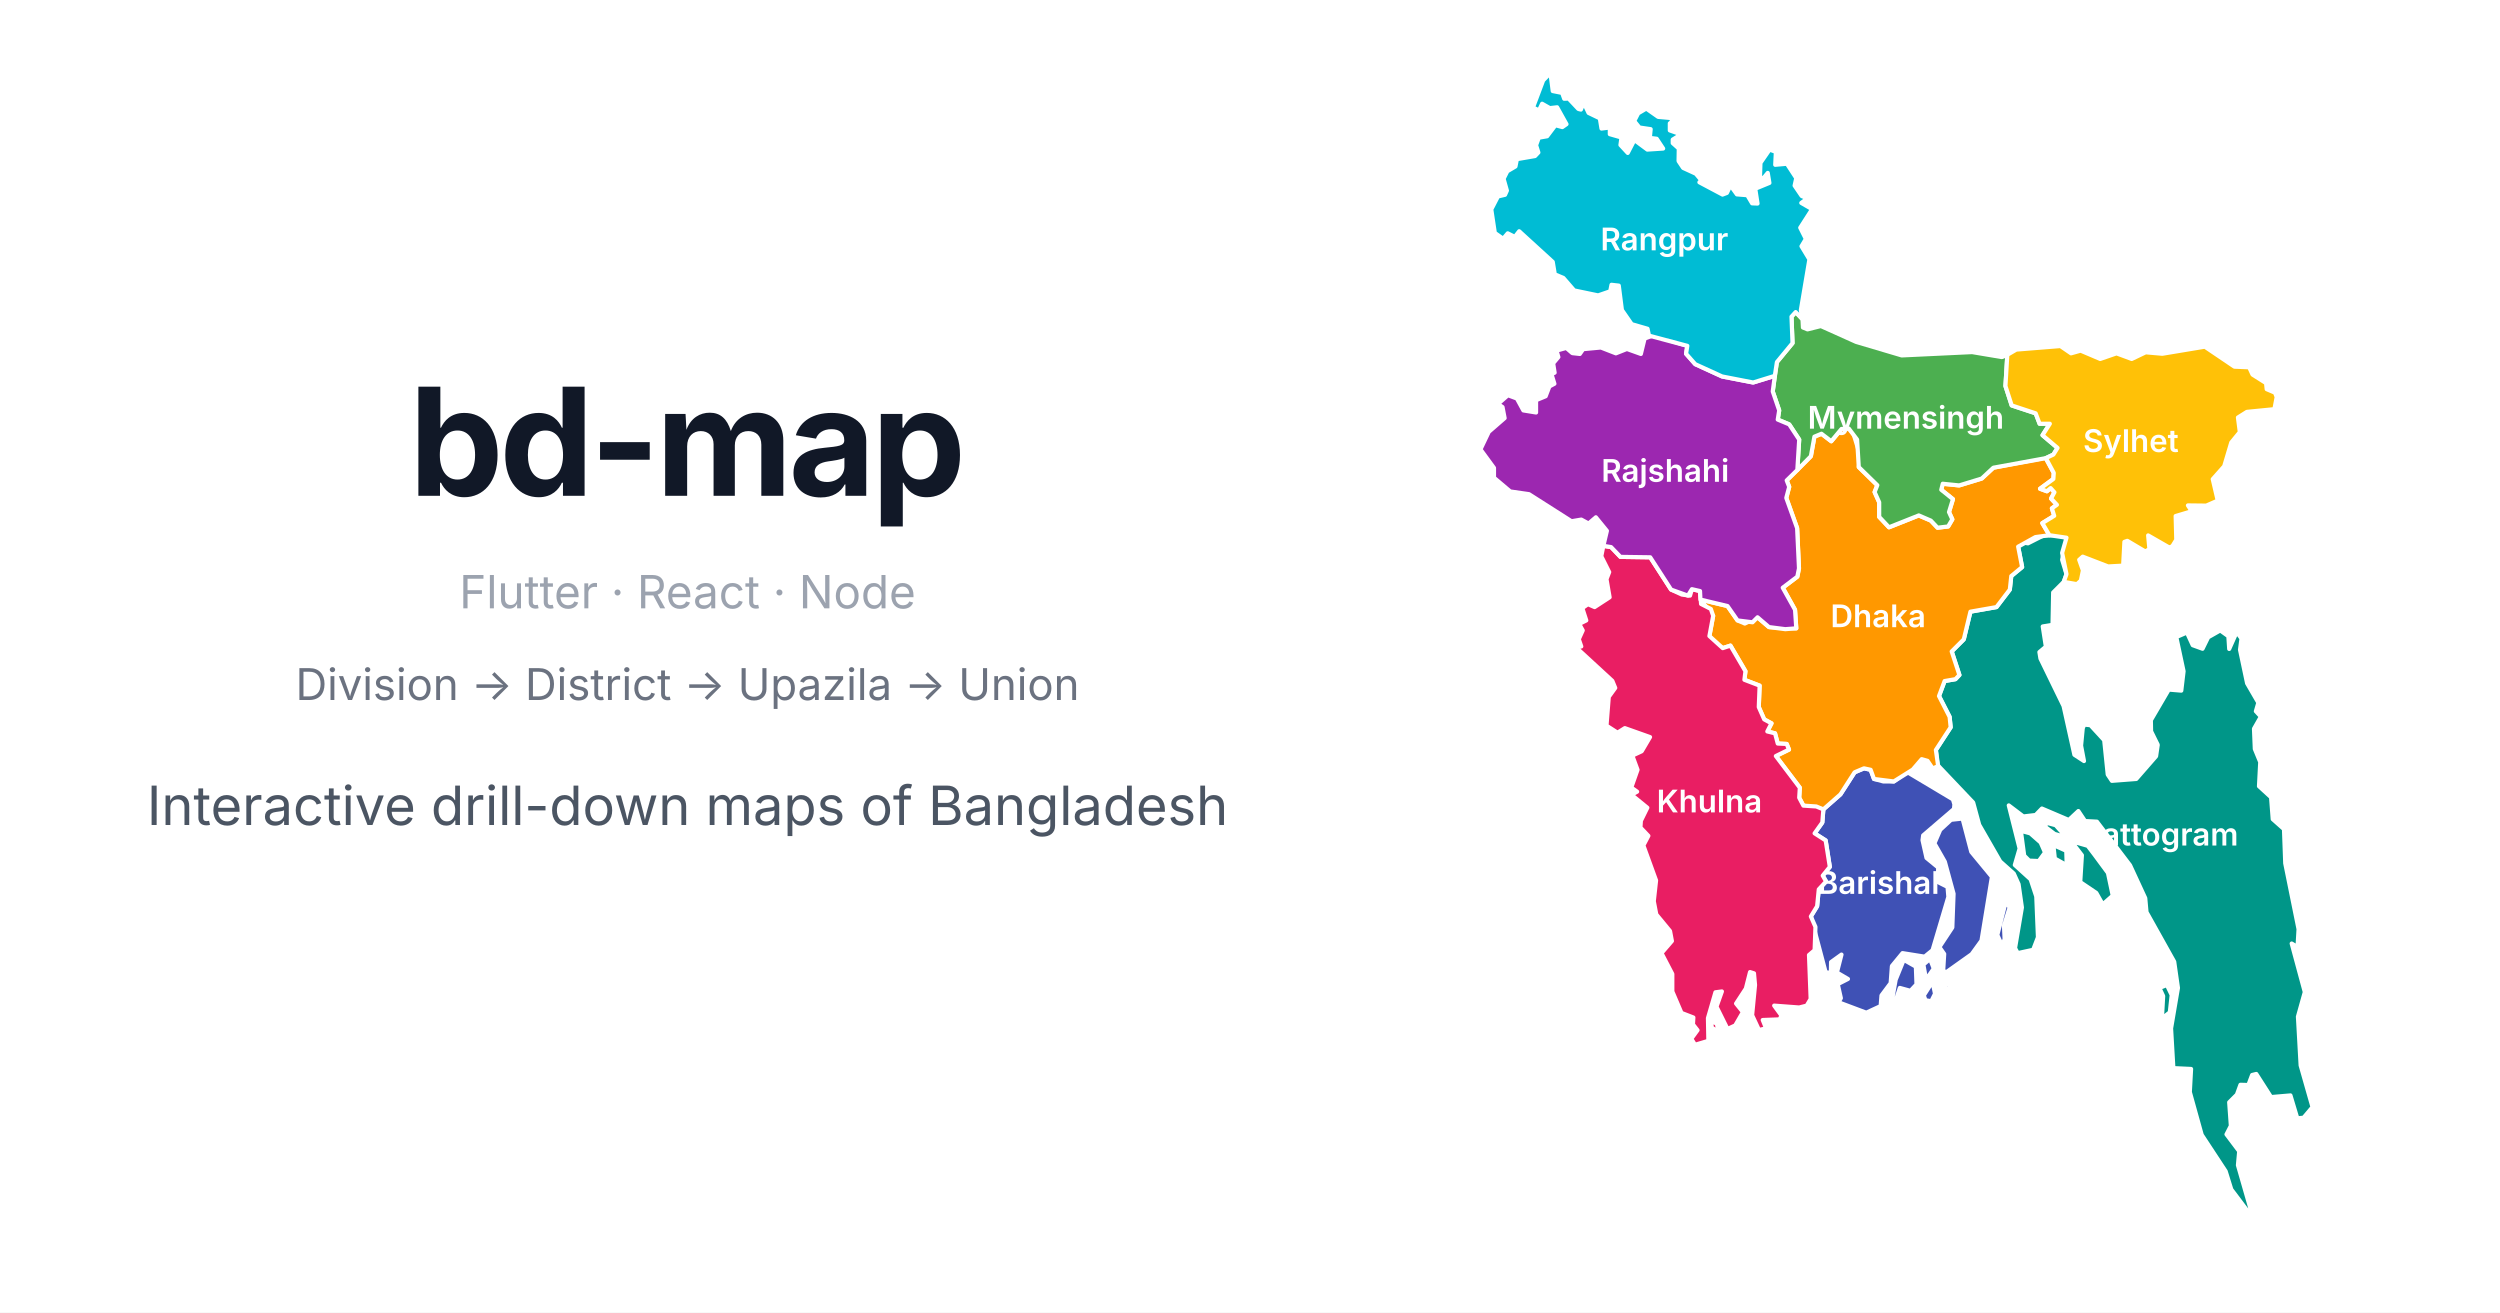
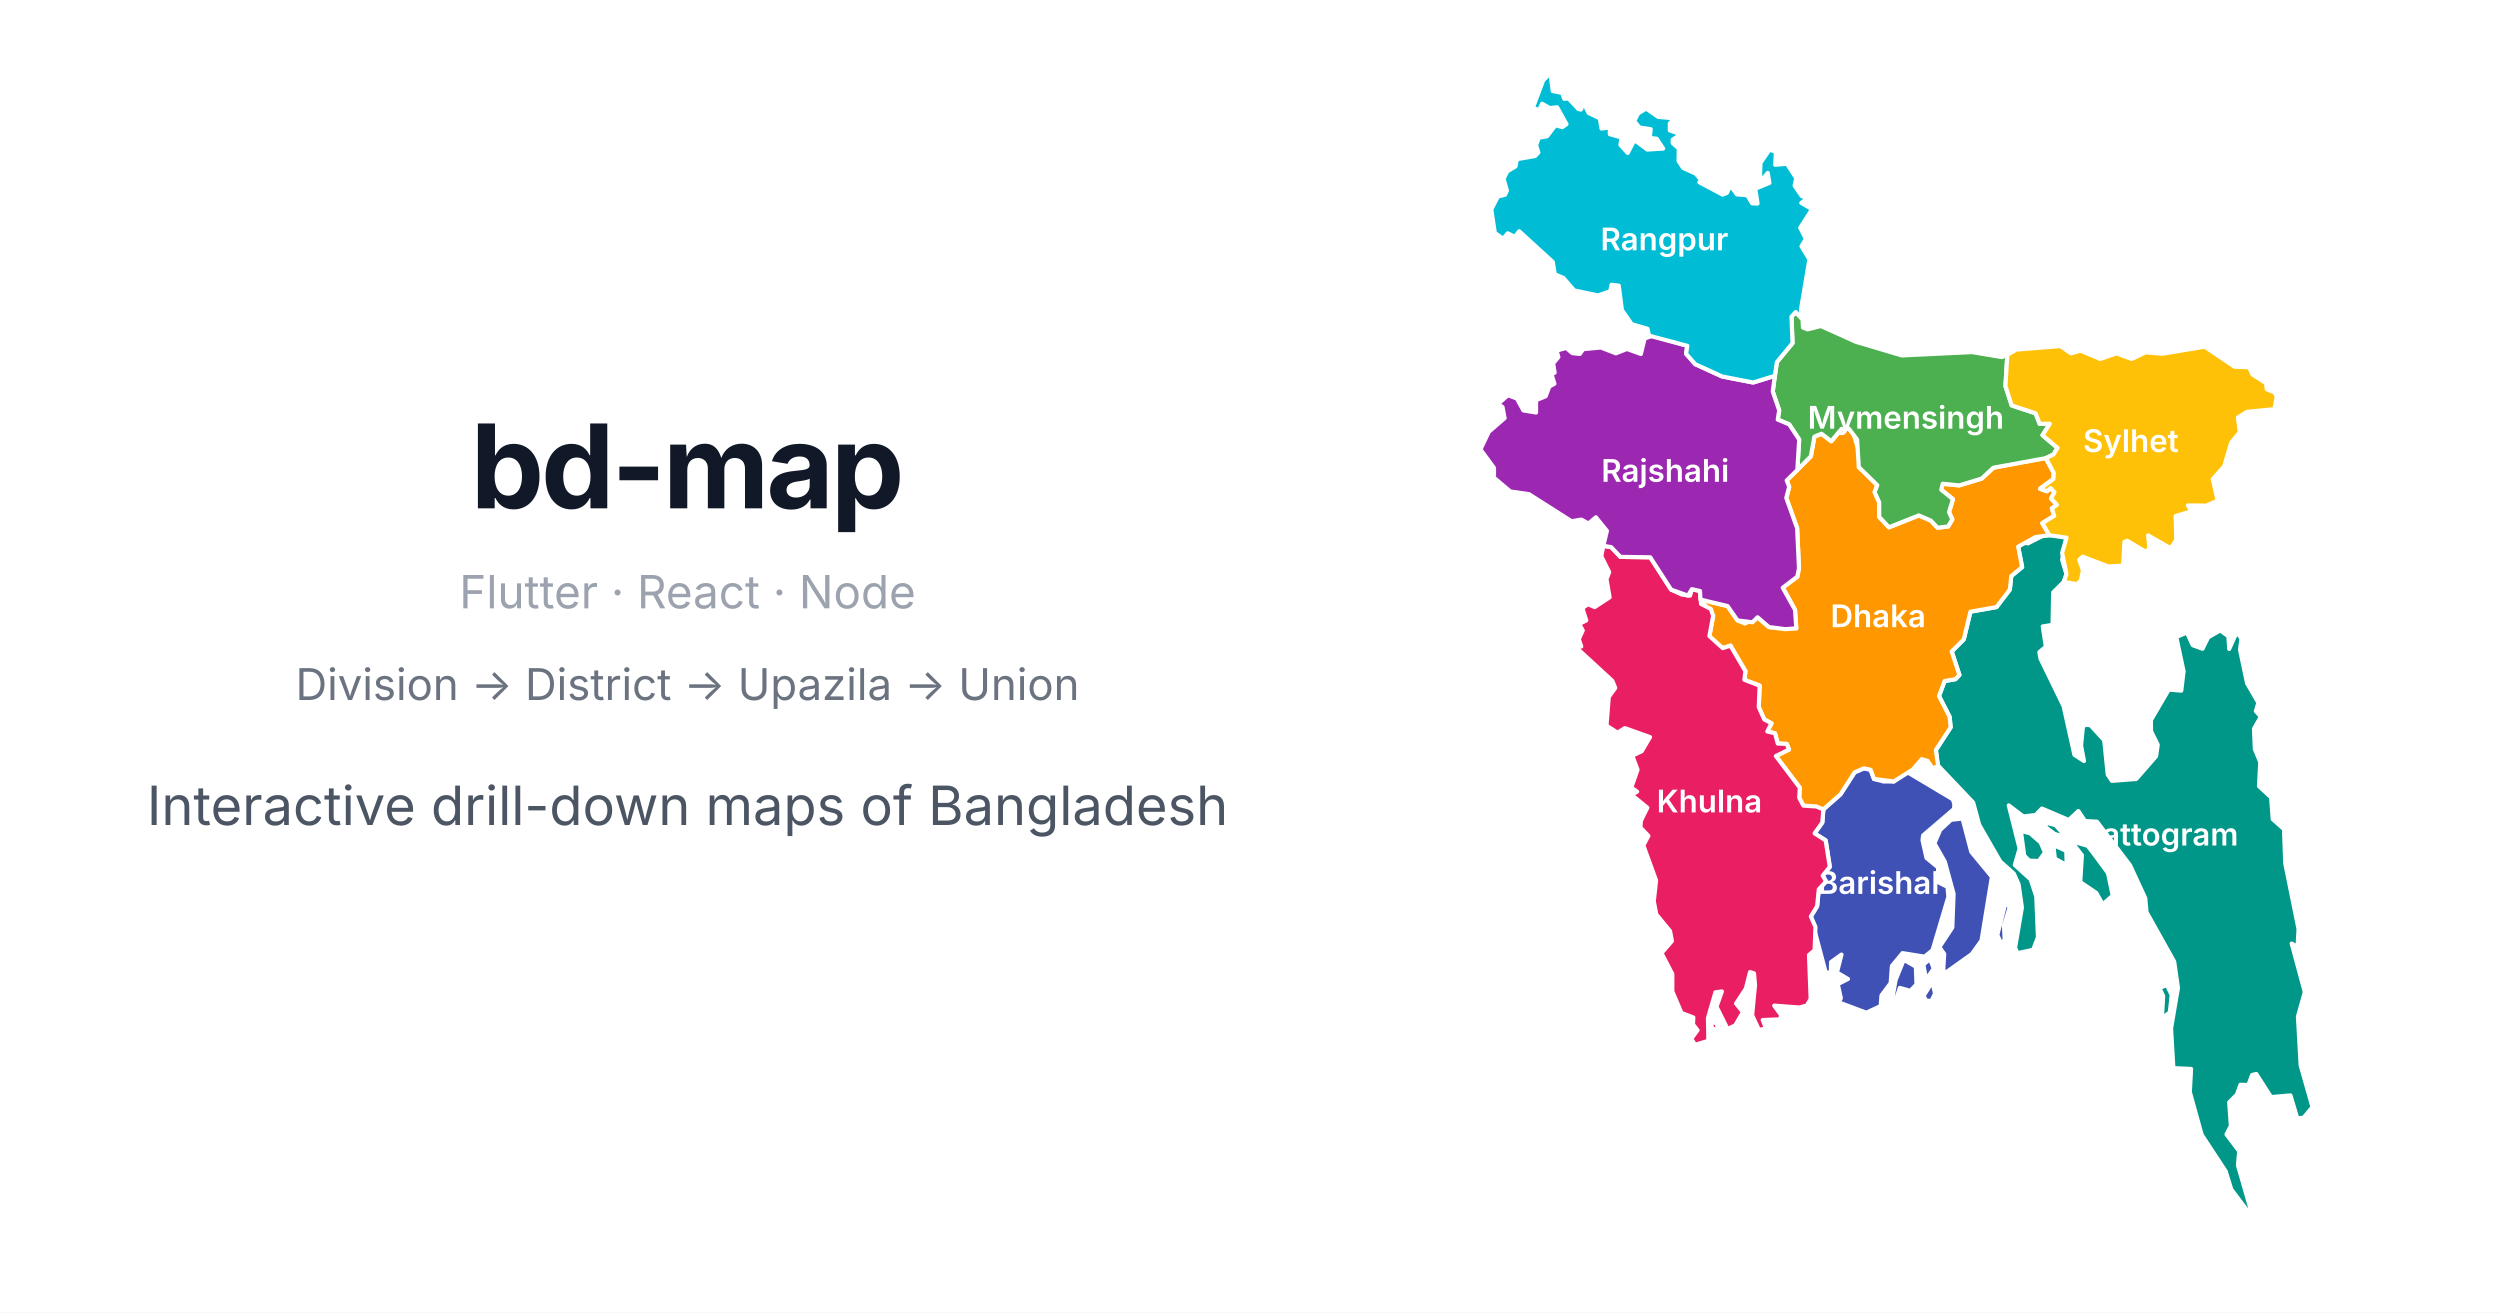
<svg xmlns="http://www.w3.org/2000/svg" width="1200" height="630" viewBox="0 0 1200 630">
  <rect width="1200" height="630" fill="#ffffff" />
-   <text x="330" y="238" text-anchor="middle" font-family="-apple-system, 'Segoe UI', Inter, Roboto, Helvetica, sans-serif" font-size="72" font-weight="700" fill="#111827" letter-spacing="-2">bd-map</text>
+   <text x="330" y="244" text-anchor="middle" font-family="-apple-system, 'Segoe UI', Inter, Roboto, Helvetica, sans-serif" font-size="56" font-weight="700" fill="#111827" letter-spacing="-1.5">bd-map</text>
  <text x="330" y="292" text-anchor="middle" font-family="-apple-system, 'Segoe UI', Inter, Roboto, Helvetica, sans-serif" font-size="22" fill="#9ca3af">Flutter · React · Node</text>
  <text x="330" y="336" text-anchor="middle" font-family="-apple-system, 'Segoe UI', Inter, Roboto, Helvetica, sans-serif" font-size="21" fill="#6b7280">Division → District → Upazila → Union</text>
  <text x="330" y="396" text-anchor="middle" font-family="-apple-system, 'Segoe UI', Inter, Roboto, Helvetica, sans-serif" font-size="26" fill="#4b5563">Interactive drill-down maps of Bangladesh</text>
  <g transform="translate(710.6136 35)" stroke="#ffffff" stroke-width="2" stroke-linejoin="round">
    <path d="M216.4 445.6L218.2 442L217 436.2L212.8 442.8L213.6 445.1ZM225.9 440.2L224.4 436.1L222.6 439.2ZM230.7 435.1L229.3 432.5L228.2 434.7ZM209.3 437.5L209 429L203.2 425.7L199.3 435.3L197 448.2L198.7 447.2L201.3 439.2L206.4 440.6ZM213.9 435.2L217.6 429.9L215.8 425.3L212.6 428ZM251.6 415.7L251.3 409.4L254 400.6L252.2 397.7L248.1 413.8L250.5 419.1ZM223.7 431.6L235.8 423L240.5 416.5L245.5 385.9L235.6 373.9L231.4 357.9L225.9 358.5L220.7 363.3L217.9 369.8L222.9 378.6L227.1 394L226.5 410.2L220.3 419.6L222.6 422.9L222.1 431.1ZM164.6 353.5L164.1 359.8L160.4 365L165.7 368.4L167.7 381.1L164.3 385.3L165.9 388.1L162.4 391.9L161.6 400L158.6 404.9L165.7 431.7L168.2 432L168.3 426.8L173.3 423.2L171.1 431.8L176.4 434.9L171.5 437.4L173 444.1L171.9 446.1L185.2 451.1L192.1 447.9L192.5 442.8L196.9 436.9L197.5 428.7L202.6 422.5L213.2 424.2L217 421.1L224.6 395.5L224.2 390.7L219.6 388.4L219.7 381.4L214.1 376.8L212.2 368.3L212.5 366L227.3 353.3L227.5 351.1L226.8 348.7L204.7 335.5L198.4 340.1L193.4 340.1L188.9 338.9L187.3 334.5L184.1 333.8L179.6 335.7L172.8 346.3Z" fill="#3F51B5" />
    <text x="191.1" y="388.5" text-anchor="middle" dominant-baseline="middle" font-family="-apple-system, 'Segoe UI', Inter, Roboto, Helvetica, sans-serif" font-size="15" font-weight="600" fill="#fff" stroke="none">Barishal</text>
    <path d="M367.2 555.8L366 555L364.8 556.8L366.4 560ZM330.9 450.9L331.8 442.6L329.5 437.8L325.9 439.2L327.7 443.1L327.1 453.9ZM275 370.6L275.7 377.1L281.4 380.3L281.2 373.4ZM294.7 375.2L291.5 371L283.5 368.7L288.7 375.5L287.9 388.4L295.6 393.6L298.7 399.1L303.5 394.9L301.2 384ZM259.4 363.8L261 375.7L263.4 378.1L268 378.3L271 374.2L268.9 369.4L263.9 365ZM281.3 366.9L276.1 361.1L271.6 359.9L271.1 361.9L275.6 365.3ZM282 359.8L286.8 364.2L284.8 359.9ZM281.1 225.3L281.3 223.1L276.9 221.8L270.3 222L262.8 225.8L259.9 225.3L258.1 227.4L260 237.2L254.8 241.5L254.1 248L247.7 256.4L235.2 258.6L232 271.9L226.2 277.7L229.9 289L228 291L222.8 291.9L220.1 299.1L225.2 309.1L225.7 314.1L218.6 325L219.4 332.2L236.5 350.2L239.4 360.9L249.5 378.5L256 384.3L258.3 389.4L259.9 400.6L256.6 420.1L257.9 422.5L265.3 420.9L267.6 414.9L266.8 395.3L264.1 387.1L256.5 380.2L258.8 372.3L253.6 351.6L260.6 356.9L266.5 356.2L269.5 353.1L282.4 358.6L287 354.3L290.2 359.1L295.9 359.4L311.8 380.3L319.1 396.1L319.7 402.8L333 426.6L334.8 439.2L331.5 458.6L332.6 477.7L341.1 478.1L340.5 489.2L346.2 509.7L357.7 527.2L360.4 535.9L371 550L363.6 524.3L364.2 517.6L358.1 509.5L360.2 505.4L359.4 494.1L363.1 490.4L364.8 485.7L368.6 485.8L370.4 481L372.4 480.5L379.5 491.6L388.8 490.8L392.1 501.8L395.1 501.5L399.4 496.4L393.7 476.4L392.4 453L395.7 441.2L389.4 417.9L392.2 419.6L392.7 411L386.3 379.4L385.7 363L380.3 358.2L379.5 347.7L373.7 342.4L374.3 330.8L371.7 324.5L371.3 314.8L374.6 309L372.2 306.4L373.4 302.3L368 293L364.6 276.9L365.3 271.5L363 268.4L359.4 276.5L359 270.4L355.1 267.6L349.3 270.9L346.6 276.4L341.9 274.7L339.1 268.6L334 270.8L337.5 287.2L336.4 296.5L330.4 296L321.8 310.7L321.9 316L325.1 322.5L324.3 328L314.8 338.9L303.1 339.8L301.1 336.8L299.4 320.3L292.8 313.1L289.8 312.8L289.1 314.6L288.3 322.9L289.7 330.3L285.1 327.3L279.9 303.9L268.8 281.1L268.3 278L271.4 275.4L269.9 265.7L274.6 264.9L274.9 249.4L280 244.3L281.3 240.6L279.2 233.7Z" fill="#009688" />
    <text x="321.0" y="365.3" text-anchor="middle" dominant-baseline="middle" font-family="-apple-system, 'Segoe UI', Inter, Roboto, Helvetica, sans-serif" font-size="15" font-weight="600" fill="#fff" stroke="none">Chattogram</text>
    <path d="M273.1 221.9L269.7 216.1L275.4 212.6L274.3 209L276.7 207.3L273.9 204.3L275.5 201.3L273.7 199.3L271.9 200.8L268.6 199.6L275 194.9L275.2 192L271.2 184.7L246.2 189.5L240.6 194.7L229.8 198L221.9 197.2L221.2 200.1L226.8 204.6L224.9 210.8L226.5 214.3L224.5 217.7L219.4 218.3L216.2 214.9L210.4 212.4L196.1 218.1L191.4 213.1L191.4 206.1L189.2 201.2L190.5 197.9L181.6 189.2L182.3 183.8L179 173L176.8 170.7L173.3 170.9L168.4 176.8L163.7 173.2L160.3 174.6L158.6 184L147 195.6L148.2 198.7L146.8 204L152 218.5L152.9 237.8L152.1 241.8L145.1 247.1L151 257.7L151.6 266.6L138.5 266L133 261.3L126.9 264.3L123.4 262.8L118.6 255.9L105.6 252.8L111.7 260.6L109.9 270.3L112 273.6L116.3 276.1L120 274.9L127.2 287.2L126.7 291.3L134 294.1L133.6 304.4L136.2 310.3L139.7 312.2L137.7 316.1L141.4 317L142.7 321.9L147 322.1L148.1 324.8L141.8 327.9L153.3 343.1L153 347.9L155 351.7L164.6 353.5L172.8 346.3L179.6 335.7L184.1 333.8L187.3 334.5L188.9 338.9L198.4 340.1L207.5 334.4L211.8 329.4L214.6 330.2L217.1 333.9L219.7 332.7L218.6 325L225.7 314.1L225.2 309.1L220.1 299.1L222.8 291.9L228 291L229.9 289L226.2 277.7L232 271.9L235.2 258.6L247.7 256.4L254.1 248L254.8 241.5L260 237.2L258.1 227.4L266.4 222.8Z" fill="#FF9800" />
    <text x="190.9" y="260.5" text-anchor="middle" dominant-baseline="middle" font-family="-apple-system, 'Segoe UI', Inter, Roboto, Helvetica, sans-serif" font-size="15" font-weight="600" fill="#fff" stroke="none">Dhaka</text>
    <path d="M114.3 460.4L113.5 456.5L110.8 454.8L111 458.2ZM161.2 352.1L155 351.7L153 347.9L153.3 343.1L141.8 327.9L148.1 324.8L147 322.1L142.7 321.9L141.4 317L137.7 316.1L139.7 312.2L136.2 310.3L133.6 304.4L134 294.1L126.7 291.3L127.2 287.2L120 274.9L116.3 276.1L109.9 270.3L111.7 260.6L110.6 257.3L105.9 254.9L105.4 248.7L101.5 247.8L100.6 250.9L96.7 250.4L91.5 248L81.5 232.5L67.2 232.3L62.7 227.6L59 227L58 232L61.8 239.6L60.5 243L62 251.7L54.8 256.4L51.6 255L48.9 256.9L50.8 262.8L47.4 264.5L49.1 267.6L47.2 271.8L48.4 275.3L45.8 275.7L63.3 291.8L64.7 295.2L61.6 299.5L60.5 313.3L65.8 316.7L69.3 314.5L81.4 318.8L77.4 325.6L72.9 327.7L75.4 334.5L72.4 343L75.2 345L72.5 346.5L80.1 352.7L77 359L76.8 362.2L80.6 366.2L78.2 370.8L84.3 387.6L83.2 397.6L84.4 403.9L91 411.9L91.9 416.7L86.9 422.5L92.1 432.5L92.1 440.9L96.5 451.2L102.2 453.4L102 456.7L104.2 459.5L101.2 463.6L103 466.5L109.4 464.6L109.2 453.7L112.8 441.3L115.9 440.9L113.3 448.2L118.6 458.9L122.3 457.2L126 450.8L122.7 446.7L127.4 439.5L129.4 431.6L131.3 432.2L131.8 437.8L130.4 452.3L133.7 459.4L137.1 458.6L135.5 454.6L143.6 454.3L144.5 452.5L141 447.7L153 448.6L156.6 447.7L158.5 444.5L157.7 423.4L160.4 421.1L160.8 409.9L158.6 404.9L161.6 400L162.4 391.9L165.9 388.1L164.3 385.3L167.7 381.1L165.7 368.4L160.4 365L164.1 359.8L164.6 353.5Z" fill="#E91E63" />
    <text x="109.9" y="349.4" text-anchor="middle" dominant-baseline="middle" font-family="-apple-system, 'Segoe UI', Inter, Roboto, Helvetica, sans-serif" font-size="15" font-weight="600" fill="#fff" stroke="none">Khulna</text>
    <path d="M271.4 184.9L275 183.2L277 180L269.8 173.9L273.3 168.4L268.4 168.4L266.5 163.4L255 159.6L252 150.3L252.9 135.3L250.3 136.4L236 134L202.2 135.6L180.3 129.1L163.4 121.5L157 123.1L154.8 122.2L154.6 118.3L151.3 114.8L149.3 117L149.8 129.7L142.3 138.8L140.3 152.9L143.4 162L142.7 166.4L148.2 168.7L153 176L152.1 190.6L158.6 184L160.3 174.6L163.7 173.2L168.4 176.8L173.3 170.9L176.8 170.7L180.8 176L181.6 189.2L190.5 197.9L189.2 201.2L191.4 206.1L191.4 213.1L196.1 218.1L210.4 212.4L216.2 214.9L219.4 218.3L224.5 217.7L226.5 214.3L224.9 210.8L226.8 204.6L221.2 200.1L221.9 197.2L229.8 198L240.6 194.7L246.2 189.5Z" fill="#4CAF50" />
    <text x="204.2" y="165.2" text-anchor="middle" dominant-baseline="middle" font-family="-apple-system, 'Segoe UI', Inter, Roboto, Helvetica, sans-serif" font-size="15" font-weight="600" fill="#fff" stroke="none">Mymensingh</text>
    <path d="M152.1 190.6L153 176L148.2 168.7L142.7 166.4L143.4 162L140.3 152.9L141.3 145.4L130.9 148.6L116 145.7L103.1 139.8L98.7 134.8L99.3 131L82.9 126L78.8 127.5L77 134.9L70.3 132.5L65 134.6L57.8 131.8L49.3 132.6L47.7 134.9L44.1 134.5L41.2 132L36.5 133.3L37.4 136.4L34.9 139.4L35.6 143.9L34.1 144.6L35.5 149.2L33.1 150.5L31.3 155.2L26.7 157.1L26.7 163L20.6 162L17.5 156.3L13.2 154.7L8.4 158.9L10.6 160.4L11.6 165.7L4 172.3L0 180.7L6.5 189.6L6.5 194.3L14.3 200.9L23.3 202.2L43.7 215.2L48.4 214.4L51.9 216.3L55.4 213.3L60.7 219.8L59 227L62.7 227.6L67.2 232.3L81.5 232.5L91.5 248L99.6 250.9L101.5 247.8L105.4 248.7L105.6 252.8L118.6 255.9L123.4 262.8L130.6 263.7L133 261.3L138.5 266L146.3 267L151.6 266.6L151 257.7L145.1 247.1L152.1 241.8L152.9 237.8L152 218.5L146.8 204L148.2 198.7L147 195.6Z" fill="#9C27B0" />
    <text x="88.7" y="190.7" text-anchor="middle" dominant-baseline="middle" font-family="-apple-system, 'Segoe UI', Inter, Roboto, Helvetica, sans-serif" font-size="15" font-weight="600" fill="#fff" stroke="none">Rajshahi</text>
    <path d="M151.3 114.8L154.5 118.1L153.8 113.8L157.9 89.5L154.1 83.2L156.2 79.7L153.5 74.3L159.2 65.4L154 62.4L157 60.2L154.2 59.1L150.8 54.1L151.6 50.5L147.1 43.6L141.5 44.1L141.8 37.9L138.8 36.8L134.4 43.2L134.2 49.4L135.1 51.4L137.9 48L138.7 52.8L131.9 55.6L133 62.7L130.4 62.6L128.1 58.7L123.1 58.3L120 54L118.3 57.6L116.2 58.4L105.1 52.5L106 51.5L103.4 48.4L97.3 45.6L95.1 42.3L95.2 36.3L92.3 33.7L92.3 32L96.3 29.5L90.9 27.6L90.9 24.2L92.7 22.9L90.9 21.6L85.3 21.1L79.6 17.1L75.7 19.4L73.8 23.1L76.3 26.2L81.7 27L81.3 31.2L84.6 31.6L87.7 36.3L80.1 36.8L73.9 32.2L70.7 38.4L67.2 34.6L67.7 31L62.1 29.4L62.1 26.2L58.1 26.7L57.3 21.8L51.9 19.2L49.6 14.3L48.2 17.6L47 17.3L42.3 12.3L40.2 12.4L39.2 9.6L34.7 8.7L33.6 0L30.1 3.6L25.2 16.6L28.1 18L29.6 14.8L33.3 16.9L36.8 16.5L41.3 24.6L39.3 26L36 25.1L32 30.4L28 31.1L26.7 34.7L27.8 38.2L26.2 39.9L17.5 41.4L16.8 44.9L12.9 47.2L11.1 50.8L12.7 56.5L11.8 58.5L8.4 59.3L5.2 65.5L6.9 76.8L10.9 79.6L13.1 77L16.5 78.7L18.6 76L34.7 90.7L35.7 96.7L39.8 98.4L45 104.4L56.5 106.8L62.3 104.8L62.9 101.7L66.4 102.1L67.9 113.8L72.6 120.6L80.2 122.8L80.9 126.1L99.3 131L98.7 134.8L103.1 139.8L116 145.7L130.9 148.6L141.3 145.4L142.3 138.8L149.8 129.7L149.3 117Z" fill="#00BCD4" />
    <text x="88.3" y="79.6" text-anchor="middle" dominant-baseline="middle" font-family="-apple-system, 'Segoe UI', Inter, Roboto, Helvetica, sans-serif" font-size="15" font-weight="600" fill="#fff" stroke="none">Rangpur</text>
    <path d="M280 244.3L286.3 245.4L288.2 243.7L289.2 238.8L287.4 233.7L289.1 232.2L301.3 236.9L308.5 236.5L309.1 225.1L310.5 224.6L319.1 229.7L321.1 228.6L320.5 222L330.6 227.8L332.1 227.2L334 224.1L333.7 212.7L341.4 210.4L339.6 207.6L348.4 207.7L353.9 205.3L351.5 195L357 188.8L360.4 177.4L364.5 172.4L363.6 165.4L367.9 162.7L381.1 161.4L382.2 155.6L381.4 153.5L377.4 151.8L377.1 148.9L370.6 144.8L369 141.3L361.9 141L347.7 131.4L327.3 134.8L319.3 134.1L312.6 137.3L305.3 134.6L297.5 137.3L288.1 133.3L283.5 134.6L278.4 131.1L257.2 132.8L252.9 135.3L252 150.3L255 159.6L266.5 163.4L268.4 168.4L273.3 168.4L269.8 173.9L277 180L275 183.2L271.4 184.9L275.2 192L275 194.9L268.6 199.6L271.9 200.8L273.7 199.3L275.5 201.3L273.9 204.3L276.7 207.3L274.3 209L275.4 212.6L269.7 216.1L273.1 221.9L281.3 223.1L279.2 230.4L281.3 240.6Z" fill="#FFC107" />
    <text x="312.2" y="176.4" text-anchor="middle" dominant-baseline="middle" font-family="-apple-system, 'Segoe UI', Inter, Roboto, Helvetica, sans-serif" font-size="15" font-weight="600" fill="#fff" stroke="none">Sylhet</text>
  </g>
</svg>
